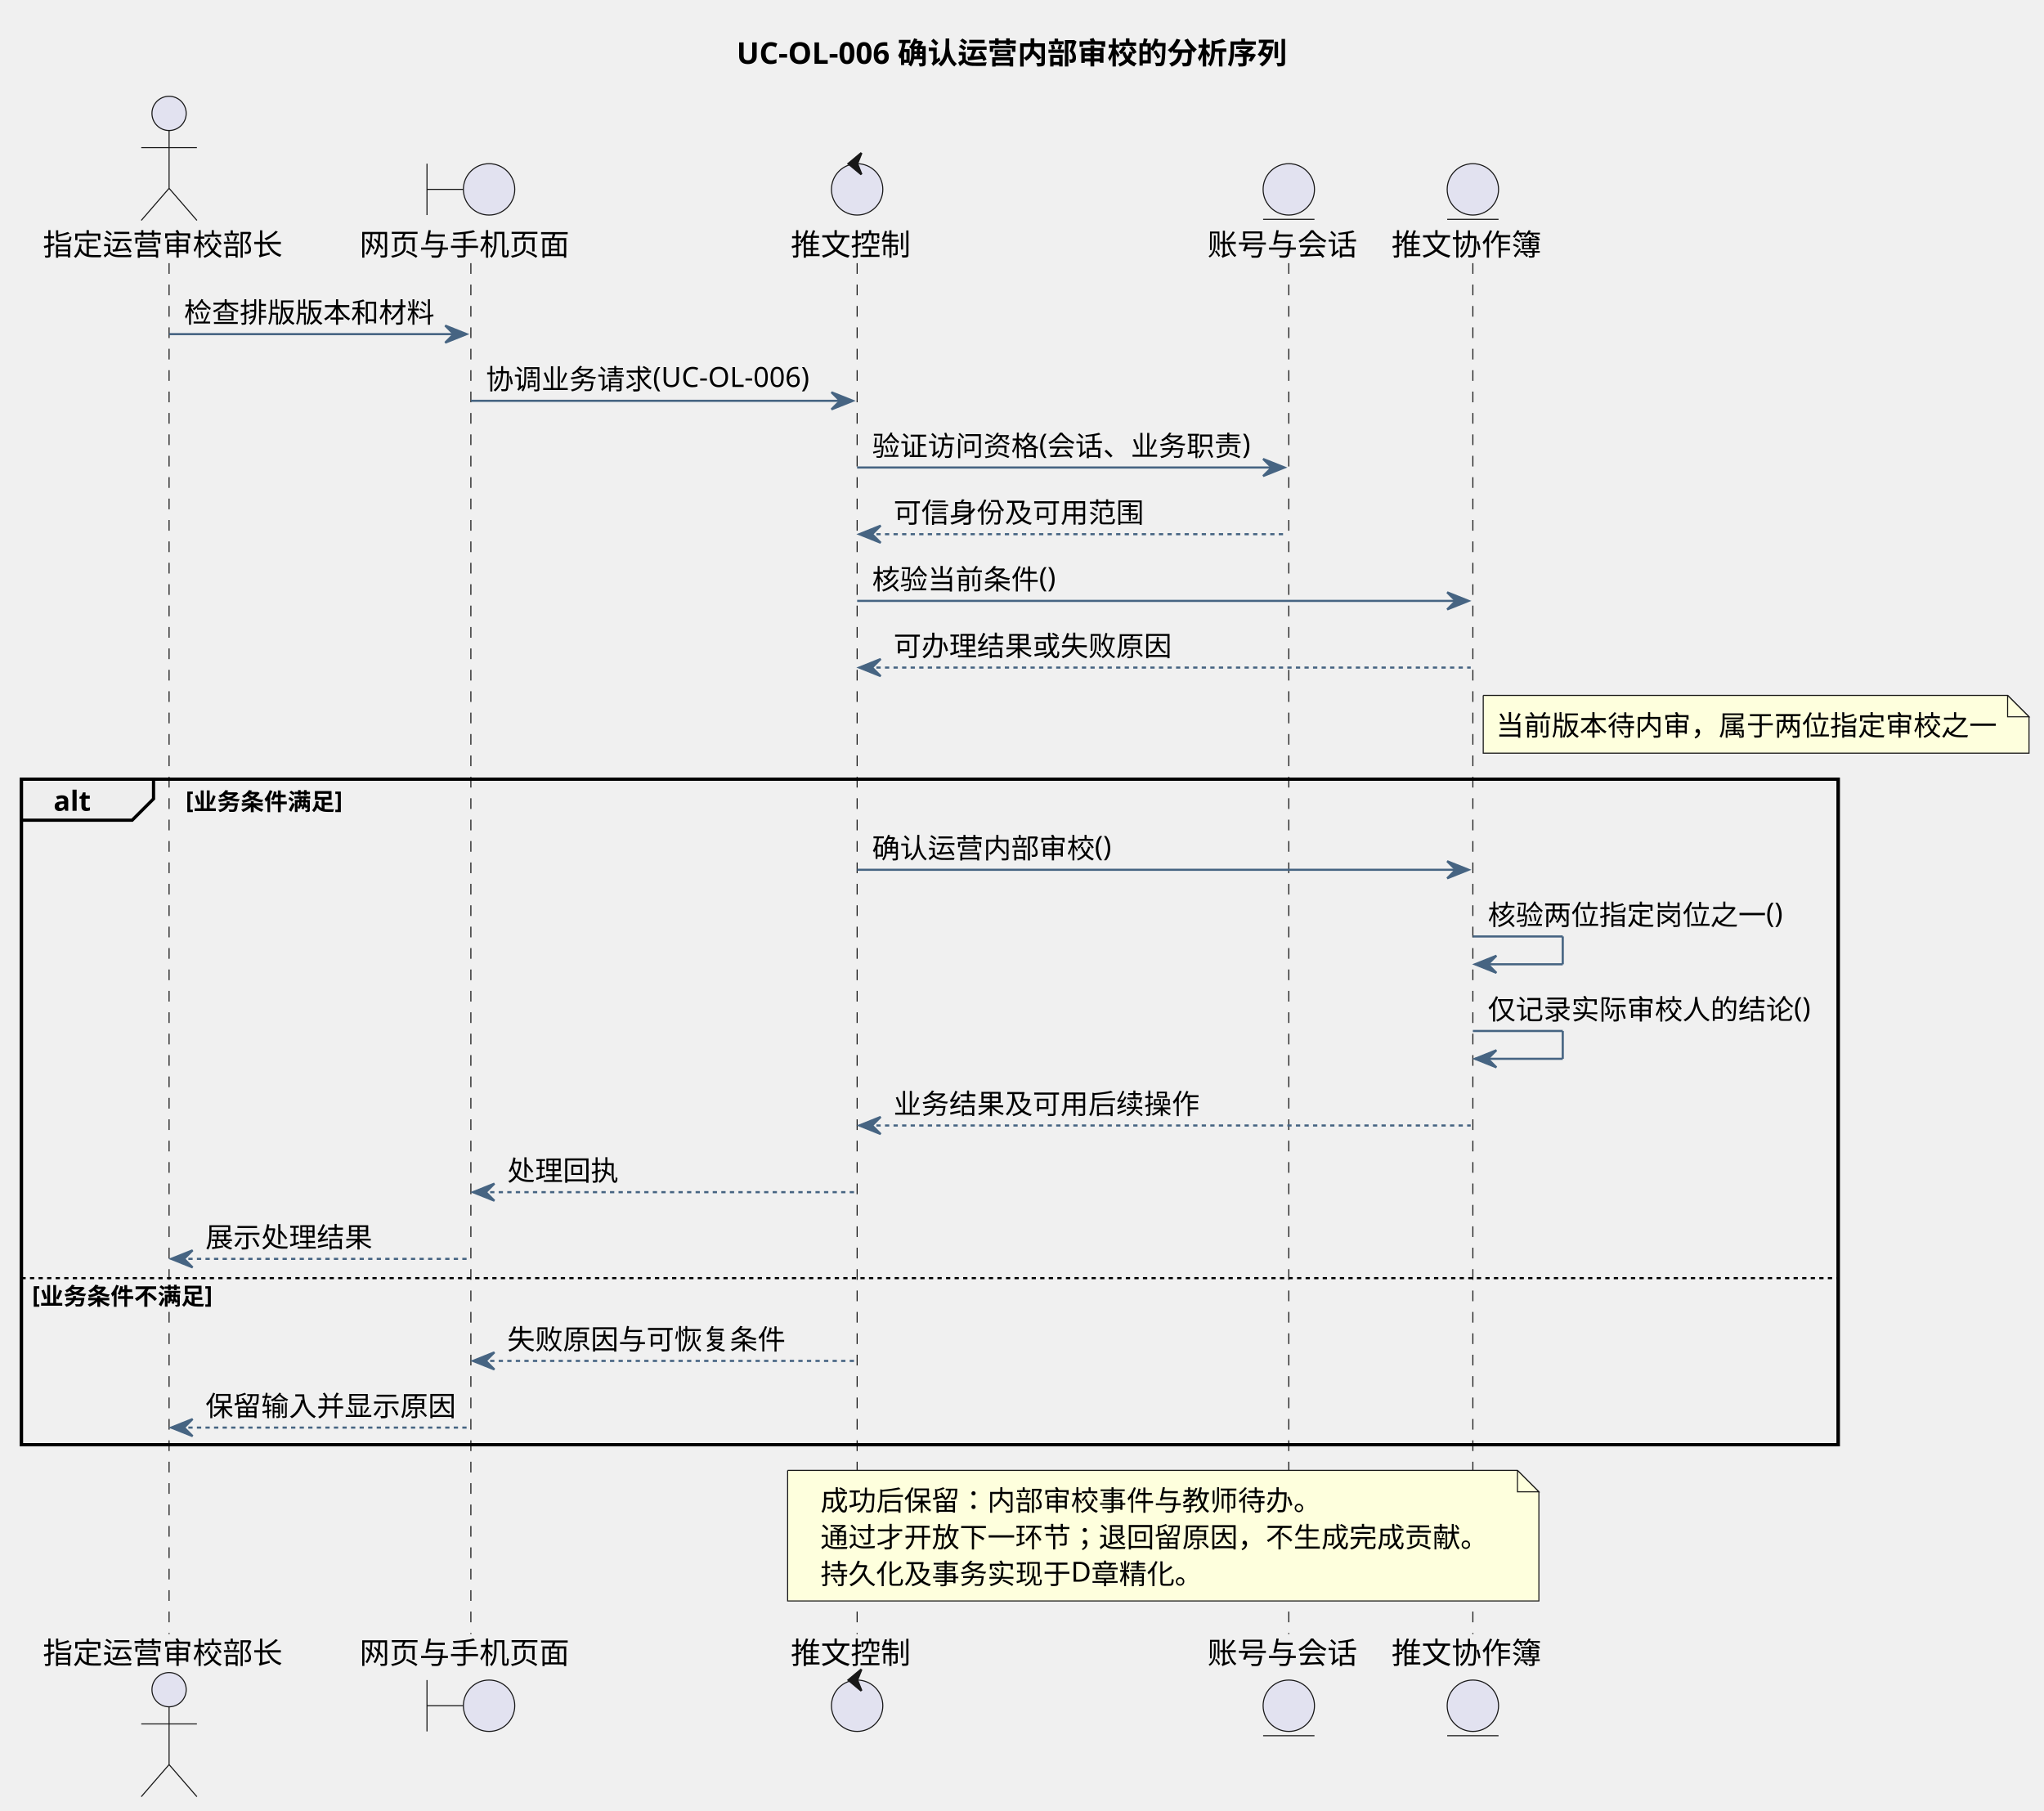
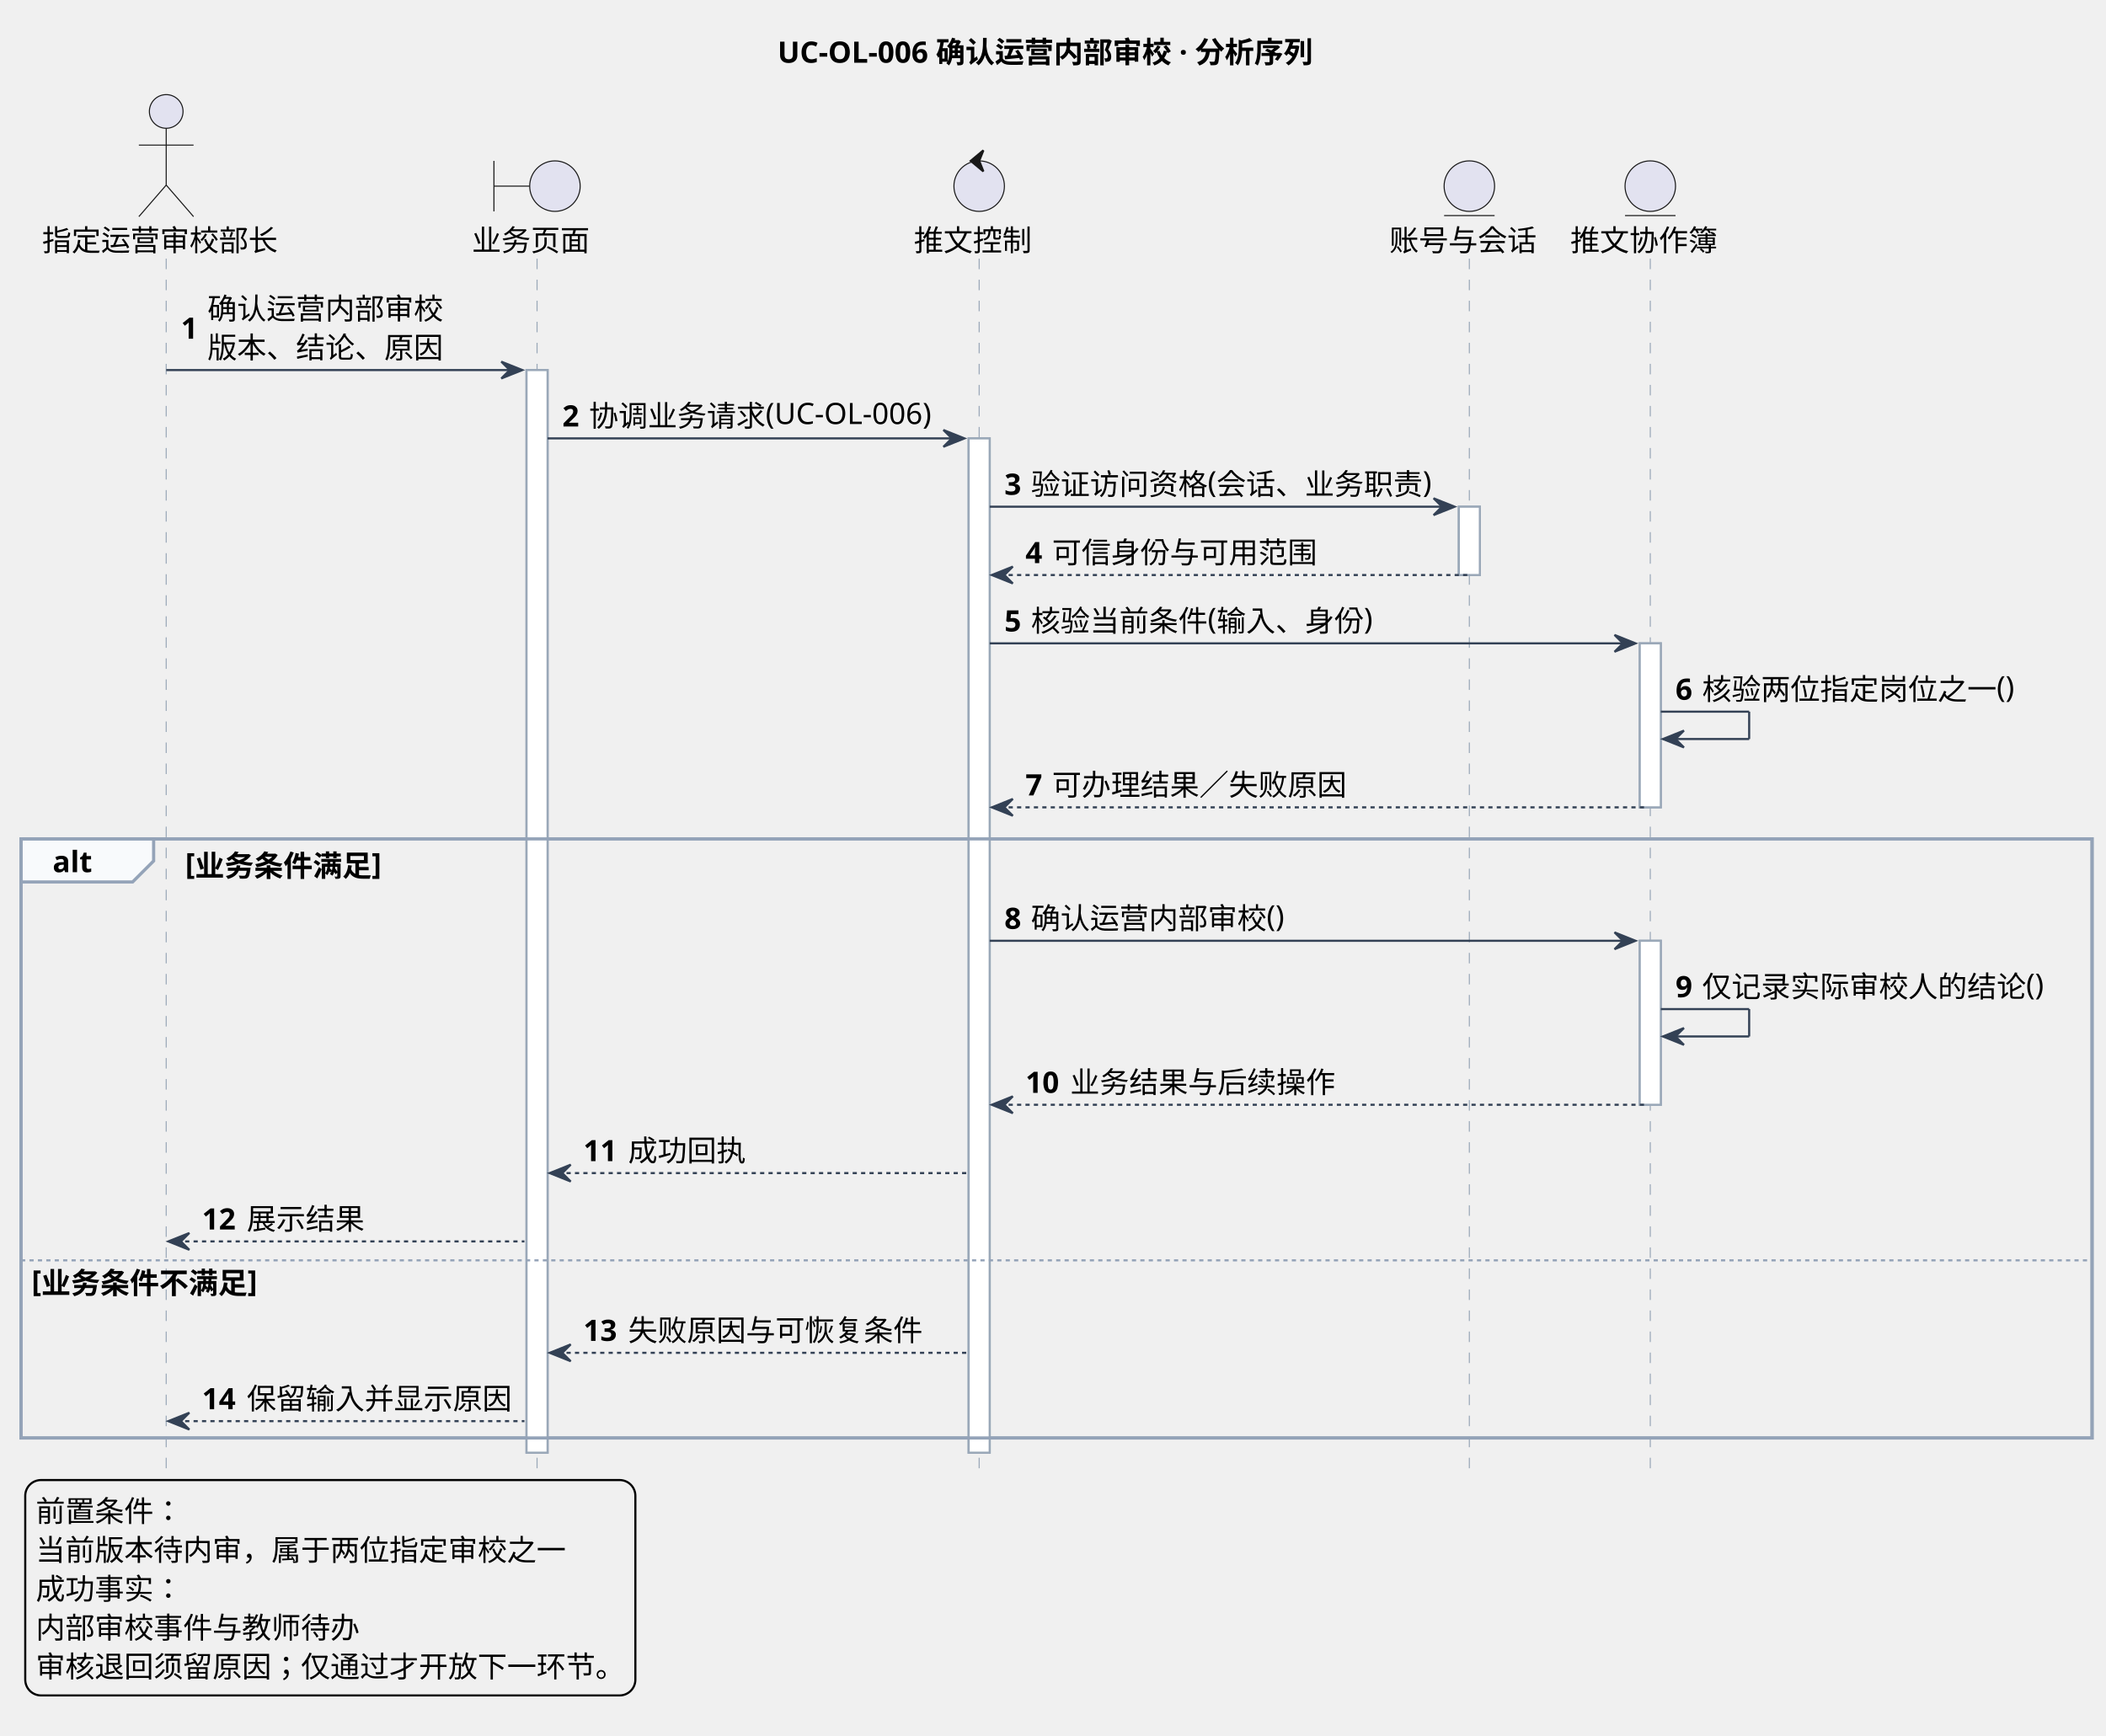
- <svg xmlns="http://www.w3.org/2000/svg" contentStyleType="text/css" height="846px" preserveAspectRatio="none" style="width:955px;height:846px;background:#FFFFFF;" version="1.1" viewBox="0 0 955 846" width="955px" zoomAndPan="magnify">
+ <svg xmlns="http://www.w3.org/2000/svg" contentStyleType="text/css" height="825px" preserveAspectRatio="none" style="width:1001px;height:825px;background:#FFFFFF;" version="1.1" viewBox="0 0 1001 825" width="1001px" zoomAndPan="magnify">
  <defs />
  <g>
-     <text fill="#000000" font-family="Microsoft YaHei" font-size="14" font-weight="bold" lengthAdjust="spacing" textLength="263.703" x="344.148" y="29.814">UC-OL-006 确认运营内部审校的分析序列</text>
-     <rect fill="none" height="310.938" style="stroke:#000000;stroke-width:1.5;" width="848.837" x="10" y="364.059" />
-     <line style="stroke:#181818;stroke-width:0.5;stroke-dasharray:5.0,5.0;" x1="79" x2="79" y1="122.955" y2="763.47" />
-     <line style="stroke:#181818;stroke-width:0.5;stroke-dasharray:5.0,5.0;" x1="220" x2="220" y1="122.955" y2="763.47" />
-     <line style="stroke:#181818;stroke-width:0.5;stroke-dasharray:5.0,5.0;" x1="400.47" x2="400.47" y1="122.955" y2="763.47" />
-     <line style="stroke:#181818;stroke-width:0.5;stroke-dasharray:5.0,5.0;" x1="602.153" x2="602.153" y1="122.955" y2="763.47" />
-     <line style="stroke:#181818;stroke-width:0.5;stroke-dasharray:5.0,5.0;" x1="688.153" x2="688.153" y1="122.955" y2="763.47" />
+     <text fill="#000000" font-family="Microsoft YaHei" font-size="14" font-weight="bold" lengthAdjust="spacing" textLength="264.195" x="369.591" y="29.814">UC-OL-006 确认运营内部审校 · 分析序列</text>
+     <rect fill="#FFFFFF" height="514.641" style="stroke:#9AA8B8;stroke-width:1.0;" width="10" x="250.268" y="175.91" />
+     <rect fill="#FFFFFF" height="482.163" style="stroke:#9AA8B8;stroke-width:1.0;" width="10" x="460.407" y="208.388" />
+     <rect fill="#FFFFFF" height="32.477" style="stroke:#9AA8B8;stroke-width:1.0;" width="10" x="693.393" y="240.865" />
+     <rect fill="#FFFFFF" height="77.955" style="stroke:#9AA8B8;stroke-width:1.0;" width="10" x="779.393" y="305.82" />
+     <rect fill="#FFFFFF" height="77.955" style="stroke:#9AA8B8;stroke-width:1.0;" width="10" x="779.393" y="447.208" />
+     <rect fill="none" height="284.775" style="stroke:#94A3B8;stroke-width:1.5;" width="984.378" x="10" y="398.775" />
+     <line style="stroke:#9AA8B8;stroke-width:0.5;stroke-dasharray:5.0,5.0;" x1="79" x2="79" y1="122.955" y2="700.551" />
+     <line style="stroke:#9AA8B8;stroke-width:0.5;stroke-dasharray:5.0,5.0;" x1="255.268" x2="255.268" y1="122.955" y2="700.551" />
+     <line style="stroke:#9AA8B8;stroke-width:0.5;stroke-dasharray:5.0,5.0;" x1="465.407" x2="465.407" y1="122.955" y2="700.551" />
+     <line style="stroke:#9AA8B8;stroke-width:0.5;stroke-dasharray:5.0,5.0;" x1="698.393" x2="698.393" y1="122.955" y2="700.551" />
+     <line style="stroke:#9AA8B8;stroke-width:0.5;stroke-dasharray:5.0,5.0;" x1="784.393" x2="784.393" y1="122.955" y2="700.551" />
    <text fill="#000000" font-family="Microsoft YaHei" font-size="14" lengthAdjust="spacing" textLength="112" x="20" y="119.291">指定运营审校部长</text>
    <ellipse cx="79" cy="52.977" fill="#E2E2F0" rx="8" ry="8" style="stroke:#181818;stroke-width:0.5;" />
    <path d="M79,60.977 L79,87.978 M66,68.978 L92,68.978 M79,87.978 L66,102.978 M79,87.978 L92,102.978 " fill="none" style="stroke:#181818;stroke-width:0.5;" />
-     <text fill="#000000" font-family="Microsoft YaHei" font-size="14" lengthAdjust="spacing" textLength="112" x="20" y="777.283">指定运营审校部长</text>
-     <ellipse cx="79" cy="789.447" fill="#E2E2F0" rx="8" ry="8" style="stroke:#181818;stroke-width:0.5;" />
-     <path d="M79,797.447 L79,824.447 M66,805.447 L92,805.447 M79,824.447 L66,839.447 M79,824.447 L92,839.447 " fill="none" style="stroke:#181818;stroke-width:0.5;" />
-     <text fill="#000000" font-family="Microsoft YaHei" font-size="14" lengthAdjust="spacing" textLength="98" x="168" y="119.291">网页与手机页面</text>
-     <path d="M199.5,76.478 L199.5,100.478 M199.5,88.478 L216.5,88.478 " fill="none" style="stroke:#181818;stroke-width:0.5;" />
-     <ellipse cx="228.5" cy="88.478" fill="#E2E2F0" rx="12" ry="12" style="stroke:#181818;stroke-width:0.5;" />
-     <text fill="#000000" font-family="Microsoft YaHei" font-size="14" lengthAdjust="spacing" textLength="98" x="168" y="777.283">网页与手机页面</text>
-     <path d="M199.5,784.947 L199.5,808.947 M199.5,796.947 L216.5,796.947 " fill="none" style="stroke:#181818;stroke-width:0.5;" />
-     <ellipse cx="228.5" cy="796.947" fill="#E2E2F0" rx="12" ry="12" style="stroke:#181818;stroke-width:0.5;" />
-     <text fill="#000000" font-family="Microsoft YaHei" font-size="14" lengthAdjust="spacing" textLength="56" x="369.47" y="119.291">推文控制</text>
-     <ellipse cx="400.47" cy="88.478" fill="#E2E2F0" rx="12" ry="12" style="stroke:#181818;stroke-width:0.5;" />
-     <polygon fill="#181818" points="396.47,76.478,402.47,71.478,400.47,76.478,402.47,81.478,396.47,76.478" style="stroke:#181818;stroke-width:1.0;" />
-     <text fill="#000000" font-family="Microsoft YaHei" font-size="14" lengthAdjust="spacing" textLength="56" x="369.47" y="777.283">推文控制</text>
-     <ellipse cx="400.47" cy="796.947" fill="#E2E2F0" rx="12" ry="12" style="stroke:#181818;stroke-width:0.5;" />
-     <polygon fill="#181818" points="396.47,784.947,402.47,779.947,400.47,784.947,402.47,789.947,396.47,784.947" style="stroke:#181818;stroke-width:1.0;" />
-     <text fill="#000000" font-family="Microsoft YaHei" font-size="14" lengthAdjust="spacing" textLength="70" x="564.153" y="119.291">账号与会话</text>
-     <ellipse cx="602.153" cy="88.478" fill="#E2E2F0" rx="12" ry="12" style="stroke:#181818;stroke-width:0.5;" />
-     <line style="stroke:#181818;stroke-width:0.5;" x1="590.153" x2="614.153" y1="102.478" y2="102.478" />
-     <text fill="#000000" font-family="Microsoft YaHei" font-size="14" lengthAdjust="spacing" textLength="70" x="564.153" y="777.283">账号与会话</text>
-     <ellipse cx="602.153" cy="796.947" fill="#E2E2F0" rx="12" ry="12" style="stroke:#181818;stroke-width:0.5;" />
-     <line style="stroke:#181818;stroke-width:0.5;" x1="590.153" x2="614.153" y1="810.947" y2="810.947" />
-     <text fill="#000000" font-family="Microsoft YaHei" font-size="14" lengthAdjust="spacing" textLength="70" x="650.153" y="119.291">推文协作簿</text>
-     <ellipse cx="688.153" cy="88.478" fill="#E2E2F0" rx="12" ry="12" style="stroke:#181818;stroke-width:0.5;" />
-     <line style="stroke:#181818;stroke-width:0.5;" x1="676.153" x2="700.153" y1="102.478" y2="102.478" />
-     <text fill="#000000" font-family="Microsoft YaHei" font-size="14" lengthAdjust="spacing" textLength="70" x="650.153" y="777.283">推文协作簿</text>
-     <ellipse cx="688.153" cy="796.947" fill="#E2E2F0" rx="12" ry="12" style="stroke:#181818;stroke-width:0.5;" />
-     <line style="stroke:#181818;stroke-width:0.5;" x1="676.153" x2="700.153" y1="810.947" y2="810.947" />
-     <polygon fill="#466482" points="208,152.113,218,156.113,208,160.113,212,156.113" style="stroke:#466482;stroke-width:1.0;" />
-     <line style="stroke:#466482;stroke-width:1.0;" x1="79" x2="214" y1="156.113" y2="156.113" />
-     <text fill="#000000" font-family="Microsoft YaHei" font-size="13" lengthAdjust="spacing" textLength="117" x="86" y="150.71">检查排版版本和材料</text>
-     <polygon fill="#466482" points="388.47,183.27,398.47,187.27,388.47,191.27,392.47,187.27" style="stroke:#466482;stroke-width:1.0;" />
-     <line style="stroke:#466482;stroke-width:1.0;" x1="220" x2="394.47" y1="187.27" y2="187.27" />
-     <text fill="#000000" font-family="Microsoft YaHei" font-size="13" lengthAdjust="spacing" textLength="156.47" x="227" y="181.868">协调业务请求(UC-OL-006)</text>
-     <polygon fill="#466482" points="590.153,214.428,600.153,218.428,590.153,222.428,594.153,218.428" style="stroke:#466482;stroke-width:1.0;" />
-     <line style="stroke:#466482;stroke-width:1.0;" x1="400.47" x2="596.153" y1="218.428" y2="218.428" />
-     <text fill="#000000" font-family="Microsoft YaHei" font-size="13" lengthAdjust="spacing" textLength="177.684" x="407.47" y="213.026">验证访问资格(会话、业务职责)</text>
-     <polygon fill="#466482" points="411.47,245.586,401.47,249.586,411.47,253.586,407.47,249.586" style="stroke:#466482;stroke-width:1.0;" />
-     <line style="stroke:#466482;stroke-width:1.0;stroke-dasharray:2.0,2.0;" x1="405.47" x2="601.153" y1="249.586" y2="249.586" />
-     <text fill="#000000" font-family="Microsoft YaHei" font-size="13" lengthAdjust="spacing" textLength="117" x="417.47" y="244.184">可信身份及可用范围</text>
-     <polygon fill="#466482" points="676.153,276.744,686.153,280.744,676.153,284.744,680.153,280.744" style="stroke:#466482;stroke-width:1.0;" />
-     <line style="stroke:#466482;stroke-width:1.0;" x1="400.47" x2="682.153" y1="280.744" y2="280.744" />
-     <text fill="#000000" font-family="Microsoft YaHei" font-size="13" lengthAdjust="spacing" textLength="86.684" x="407.47" y="275.341">核验当前条件()</text>
-     <polygon fill="#466482" points="411.47,307.901,401.47,311.901,411.47,315.901,407.47,311.901" style="stroke:#466482;stroke-width:1.0;" />
-     <line style="stroke:#466482;stroke-width:1.0;stroke-dasharray:2.0,2.0;" x1="405.47" x2="687.153" y1="311.901" y2="311.901" />
-     <text fill="#000000" font-family="Microsoft YaHei" font-size="13" lengthAdjust="spacing" textLength="130" x="417.47" y="306.499">可办理结果或失败原因</text>
-     <path d="M693,324.901 L693,351.901 L948,351.901 L948,334.901 L938,324.901 L693,324.901 " fill="#FEFFDD" style="stroke:#181818;stroke-width:0.5;" />
-     <path d="M938,324.901 L938,334.901 L948,334.901 L938,324.901 " fill="#FEFFDD" style="stroke:#181818;stroke-width:0.5;" />
-     <text fill="#000000" font-family="Microsoft YaHei" font-size="13" lengthAdjust="spacing" textLength="234" x="699" y="343.657">当前版本待内审，属于两位指定审校之一</text>
-     <path d="M10,364.059 L71.739,364.059 L71.739,373.217 L61.739,383.217 L10,383.217 L10,364.059 " fill="#EEEEEE" style="stroke:#000000;stroke-width:1.5;" />
-     <rect fill="none" height="310.938" style="stroke:#000000;stroke-width:1.5;" width="848.837" x="10" y="364.059" />
-     <text fill="#000000" font-family="Microsoft YaHei" font-size="13" font-weight="bold" lengthAdjust="spacing" textLength="16.739" x="25" y="378.815">alt</text>
-     <text fill="#000000" font-family="Microsoft YaHei" font-size="11" font-weight="bold" lengthAdjust="spacing" textLength="74.572" x="86.739" y="377.698">[业务条件满足]</text>
-     <polygon fill="#466482" points="676.153,402.375,686.153,406.375,676.153,410.375,680.153,406.375" style="stroke:#466482;stroke-width:1.0;" />
-     <line style="stroke:#466482;stroke-width:1.0;" x1="400.47" x2="682.153" y1="406.375" y2="406.375" />
-     <text fill="#000000" font-family="Microsoft YaHei" font-size="13" lengthAdjust="spacing" textLength="112.684" x="407.47" y="400.972">确认运营内部审校()</text>
-     <line style="stroke:#466482;stroke-width:1.0;" x1="688.153" x2="730.153" y1="437.532" y2="437.532" />
-     <line style="stroke:#466482;stroke-width:1.0;" x1="730.153" x2="730.153" y1="437.532" y2="450.532" />
-     <line style="stroke:#466482;stroke-width:1.0;" x1="689.153" x2="730.153" y1="450.532" y2="450.532" />
-     <polygon fill="#466482" points="699.153,446.532,689.153,450.532,699.153,454.532,695.153,450.532" style="stroke:#466482;stroke-width:1.0;" />
-     <text fill="#000000" font-family="Microsoft YaHei" font-size="13" lengthAdjust="spacing" textLength="138.684" x="695.153" y="432.13">核验两位指定岗位之一()</text>
-     <line style="stroke:#466482;stroke-width:1.0;" x1="688.153" x2="730.153" y1="481.69" y2="481.69" />
-     <line style="stroke:#466482;stroke-width:1.0;" x1="730.153" x2="730.153" y1="481.69" y2="494.69" />
-     <line style="stroke:#466482;stroke-width:1.0;" x1="689.153" x2="730.153" y1="494.69" y2="494.69" />
-     <polygon fill="#466482" points="699.153,490.69,689.153,494.69,699.153,498.69,695.153,494.69" style="stroke:#466482;stroke-width:1.0;" />
-     <text fill="#000000" font-family="Microsoft YaHei" font-size="13" lengthAdjust="spacing" textLength="151.684" x="695.153" y="476.288">仅记录实际审校人的结论()</text>
-     <polygon fill="#466482" points="411.47,521.848,401.47,525.848,411.47,529.848,407.47,525.848" style="stroke:#466482;stroke-width:1.0;" />
-     <line style="stroke:#466482;stroke-width:1.0;stroke-dasharray:2.0,2.0;" x1="405.47" x2="687.153" y1="525.848" y2="525.848" />
-     <text fill="#000000" font-family="Microsoft YaHei" font-size="13" lengthAdjust="spacing" textLength="143" x="417.47" y="520.445">业务结果及可用后续操作</text>
-     <polygon fill="#466482" points="231,553.005,221,557.005,231,561.005,227,557.005" style="stroke:#466482;stroke-width:1.0;" />
-     <line style="stroke:#466482;stroke-width:1.0;stroke-dasharray:2.0,2.0;" x1="225" x2="399.47" y1="557.005" y2="557.005" />
-     <text fill="#000000" font-family="Microsoft YaHei" font-size="13" lengthAdjust="spacing" textLength="52" x="237" y="551.603">处理回执</text>
-     <polygon fill="#466482" points="90,584.163,80,588.163,90,592.163,86,588.163" style="stroke:#466482;stroke-width:1.0;" />
-     <line style="stroke:#466482;stroke-width:1.0;stroke-dasharray:2.0,2.0;" x1="84" x2="219" y1="588.163" y2="588.163" />
-     <text fill="#000000" font-family="Microsoft YaHei" font-size="13" lengthAdjust="spacing" textLength="78" x="96" y="582.761">展示处理结果</text>
-     <line style="stroke:#000000;stroke-width:1.0;stroke-dasharray:2.0,2.0;" x1="10" x2="858.837" y1="597.163" y2="597.163" />
-     <text fill="#000000" font-family="Microsoft YaHei" font-size="11" font-weight="bold" lengthAdjust="spacing" textLength="85.572" x="15" y="608.802">[业务条件不满足]</text>
-     <polygon fill="#466482" points="231,631.839,221,635.839,231,639.839,227,635.839" style="stroke:#466482;stroke-width:1.0;" />
-     <line style="stroke:#466482;stroke-width:1.0;stroke-dasharray:2.0,2.0;" x1="225" x2="399.47" y1="635.839" y2="635.839" />
-     <text fill="#000000" font-family="Microsoft YaHei" font-size="13" lengthAdjust="spacing" textLength="130" x="237" y="630.437">失败原因与可恢复条件</text>
-     <polygon fill="#466482" points="90,662.997,80,666.997,90,670.997,86,666.997" style="stroke:#466482;stroke-width:1.0;" />
-     <line style="stroke:#466482;stroke-width:1.0;stroke-dasharray:2.0,2.0;" x1="84" x2="219" y1="666.997" y2="666.997" />
-     <text fill="#000000" font-family="Microsoft YaHei" font-size="13" lengthAdjust="spacing" textLength="117" x="96" y="661.594">保留输入并显示原因</text>
-     <path d="M368,686.997 L368,747.997 L719,747.997 L719,696.997 L709,686.997 L368,686.997 " fill="#FEFFDD" style="stroke:#181818;stroke-width:0.5;" />
-     <path d="M709,686.997 L709,696.997 L719,696.997 L709,686.997 " fill="#FEFFDD" style="stroke:#181818;stroke-width:0.5;" />
-     <text fill="#000000" font-family="Microsoft YaHei" font-size="13" lengthAdjust="spacing" textLength="234" x="383.342" y="705.752">成功后保留：内部审校事件与教师待办。</text>
-     <text fill="#000000" font-family="Microsoft YaHei" font-size="13" lengthAdjust="spacing" textLength="312" x="383.342" y="722.91">通过才开放下一环节；退回留原因，不生成完成贡献。</text>
-     <text fill="#000000" font-family="Microsoft YaHei" font-size="13" lengthAdjust="spacing" textLength="178.902" x="383.342" y="740.067">持久化及事务实现于D章精化。</text>
+     <text fill="#000000" font-family="Microsoft YaHei" font-size="14" lengthAdjust="spacing" textLength="56" x="224.268" y="119.291">业务页面</text>
+     <path d="M234.768,76.478 L234.768,100.478 M234.768,88.478 L251.768,88.478 " fill="none" style="stroke:#181818;stroke-width:0.5;" />
+     <ellipse cx="263.768" cy="88.478" fill="#E2E2F0" rx="12" ry="12" style="stroke:#181818;stroke-width:0.5;" />
+     <text fill="#000000" font-family="Microsoft YaHei" font-size="14" lengthAdjust="spacing" textLength="56" x="434.407" y="119.291">推文控制</text>
+     <ellipse cx="465.407" cy="88.478" fill="#E2E2F0" rx="12" ry="12" style="stroke:#181818;stroke-width:0.5;" />
+     <polygon fill="#181818" points="461.407,76.478,467.407,71.478,465.407,76.478,467.407,81.478,461.407,76.478" style="stroke:#181818;stroke-width:1.0;" />
+     <text fill="#000000" font-family="Microsoft YaHei" font-size="14" lengthAdjust="spacing" textLength="70" x="660.393" y="119.291">账号与会话</text>
+     <ellipse cx="698.393" cy="88.478" fill="#E2E2F0" rx="12" ry="12" style="stroke:#181818;stroke-width:0.5;" />
+     <line style="stroke:#181818;stroke-width:0.5;" x1="686.393" x2="710.393" y1="102.478" y2="102.478" />
+     <text fill="#000000" font-family="Microsoft YaHei" font-size="14" lengthAdjust="spacing" textLength="70" x="746.393" y="119.291">推文协作簿</text>
+     <ellipse cx="784.393" cy="88.478" fill="#E2E2F0" rx="12" ry="12" style="stroke:#181818;stroke-width:0.5;" />
+     <line style="stroke:#181818;stroke-width:0.5;" x1="772.393" x2="796.393" y1="102.478" y2="102.478" />
+     <rect fill="#FFFFFF" height="514.641" style="stroke:#9AA8B8;stroke-width:1.0;" width="10" x="250.268" y="175.91" />
+     <rect fill="#FFFFFF" height="482.163" style="stroke:#9AA8B8;stroke-width:1.0;" width="10" x="460.407" y="208.388" />
+     <rect fill="#FFFFFF" height="32.477" style="stroke:#9AA8B8;stroke-width:1.0;" width="10" x="693.393" y="240.865" />
+     <rect fill="#FFFFFF" height="77.955" style="stroke:#9AA8B8;stroke-width:1.0;" width="10" x="779.393" y="305.82" />
+     <rect fill="#FFFFFF" height="77.955" style="stroke:#9AA8B8;stroke-width:1.0;" width="10" x="779.393" y="447.208" />
+     <polygon fill="#334155" points="238.268,171.91,248.268,175.91,238.268,179.91,242.268,175.91" style="stroke:#334155;stroke-width:1.0;" />
+     <line style="stroke:#334155;stroke-width:1.0;" x1="79" x2="244.268" y1="175.91" y2="175.91" />
+     <text fill="#000000" font-family="Microsoft YaHei" font-size="14" font-weight="bold" lengthAdjust="spacing" textLength="8.634" x="86" y="161.007">1</text>
+     <text fill="#000000" font-family="Microsoft YaHei" font-size="14" lengthAdjust="spacing" textLength="112" x="98.634" y="151.769">确认运营内部审校</text>
+     <text fill="#000000" font-family="Microsoft YaHei" font-size="14" lengthAdjust="spacing" textLength="112" x="98.634" y="170.246">版本、结论、原因</text>
+     <polygon fill="#334155" points="448.407,204.388,458.407,208.388,448.407,212.388,452.407,208.388" style="stroke:#334155;stroke-width:1.0;" />
+     <line style="stroke:#334155;stroke-width:1.0;" x1="260.268" x2="454.407" y1="208.388" y2="208.388" />
+     <text fill="#000000" font-family="Microsoft YaHei" font-size="14" font-weight="bold" lengthAdjust="spacing" textLength="8.634" x="267.268" y="202.724">2</text>
+     <text fill="#000000" font-family="Microsoft YaHei" font-size="14" lengthAdjust="spacing" textLength="168.506" x="279.901" y="202.724">协调业务请求(UC-OL-006)</text>
+     <polygon fill="#334155" points="681.393,236.865,691.393,240.865,681.393,244.865,685.393,240.865" style="stroke:#334155;stroke-width:1.0;" />
+     <line style="stroke:#334155;stroke-width:1.0;" x1="470.407" x2="687.393" y1="240.865" y2="240.865" />
+     <text fill="#000000" font-family="Microsoft YaHei" font-size="14" font-weight="bold" lengthAdjust="spacing" textLength="8.634" x="477.407" y="235.201">3</text>
+     <text fill="#000000" font-family="Microsoft YaHei" font-size="14" lengthAdjust="spacing" textLength="191.352" x="490.041" y="235.201">验证访问资格(会话、业务职责)</text>
+     <polygon fill="#334155" points="481.407,269.343,471.407,273.343,481.407,277.343,477.407,273.343" style="stroke:#334155;stroke-width:1.0;" />
+     <line style="stroke:#334155;stroke-width:1.0;stroke-dasharray:2.0,2.0;" x1="475.407" x2="697.393" y1="273.343" y2="273.343" />
+     <text fill="#000000" font-family="Microsoft YaHei" font-size="14" font-weight="bold" lengthAdjust="spacing" textLength="8.634" x="487.407" y="267.679">4</text>
+     <text fill="#000000" font-family="Microsoft YaHei" font-size="14" lengthAdjust="spacing" textLength="126" x="500.041" y="267.679">可信身份与可用范围</text>
+     <polygon fill="#334155" points="767.393,301.82,777.393,305.82,767.393,309.82,771.393,305.82" style="stroke:#334155;stroke-width:1.0;" />
+     <line style="stroke:#334155;stroke-width:1.0;" x1="470.407" x2="773.393" y1="305.82" y2="305.82" />
+     <text fill="#000000" font-family="Microsoft YaHei" font-size="14" font-weight="bold" lengthAdjust="spacing" textLength="8.634" x="477.407" y="300.156">5</text>
+     <text fill="#000000" font-family="Microsoft YaHei" font-size="14" lengthAdjust="spacing" textLength="163.352" x="490.041" y="300.156">核验当前条件(输入、身份)</text>
+     <line style="stroke:#334155;stroke-width:1.0;" x1="789.393" x2="831.393" y1="338.298" y2="338.298" />
+     <line style="stroke:#334155;stroke-width:1.0;" x1="831.393" x2="831.393" y1="338.298" y2="351.298" />
+     <line style="stroke:#334155;stroke-width:1.0;" x1="790.393" x2="831.393" y1="351.298" y2="351.298" />
+     <polygon fill="#334155" points="800.393,347.298,790.393,351.298,800.393,355.298,796.393,351.298" style="stroke:#334155;stroke-width:1.0;" />
+     <text fill="#000000" font-family="Microsoft YaHei" font-size="14" font-weight="bold" lengthAdjust="spacing" textLength="8.634" x="796.393" y="332.634">6</text>
+     <text fill="#000000" font-family="Microsoft YaHei" font-size="14" lengthAdjust="spacing" textLength="149.352" x="809.026" y="332.634">核验两位指定岗位之一()</text>
+     <polygon fill="#334155" points="481.407,379.775,471.407,383.775,481.407,387.775,477.407,383.775" style="stroke:#334155;stroke-width:1.0;" />
+     <line style="stroke:#334155;stroke-width:1.0;stroke-dasharray:2.0,2.0;" x1="475.407" x2="783.393" y1="383.775" y2="383.775" />
+     <text fill="#000000" font-family="Microsoft YaHei" font-size="14" font-weight="bold" lengthAdjust="spacing" textLength="8.634" x="487.407" y="378.111">7</text>
+     <text fill="#000000" font-family="Microsoft YaHei" font-size="14" lengthAdjust="spacing" textLength="140" x="500.041" y="378.111">可办理结果／失败原因</text>
+     <path d="M10,398.775 L73.026,398.775 L73.026,409.253 L63.026,419.253 L10,419.253 L10,398.775 " fill="#F8FAFC" style="stroke:#94A3B8;stroke-width:1.5;" />
+     <rect fill="none" height="284.775" style="stroke:#94A3B8;stroke-width:1.5;" width="984.378" x="10" y="398.775" />
+     <text fill="#000000" font-family="Microsoft YaHei" font-size="14" font-weight="bold" lengthAdjust="spacing" textLength="18.026" x="25" y="414.589">alt</text>
+     <text fill="#000000" font-family="Microsoft YaHei" font-size="14" font-weight="bold" lengthAdjust="spacing" textLength="94.91" x="88.026" y="415.589">[业务条件满足]</text>
+     <polygon fill="#334155" points="767.393,443.208,777.393,447.208,767.393,451.208,771.393,447.208" style="stroke:#334155;stroke-width:1.0;" />
+     <line style="stroke:#334155;stroke-width:1.0;" x1="470.407" x2="773.393" y1="447.208" y2="447.208" />
+     <text fill="#000000" font-family="Microsoft YaHei" font-size="14" font-weight="bold" lengthAdjust="spacing" textLength="8.634" x="477.407" y="441.544">8</text>
+     <text fill="#000000" font-family="Microsoft YaHei" font-size="14" lengthAdjust="spacing" textLength="121.352" x="490.041" y="441.544">确认运营内部审校()</text>
+     <line style="stroke:#334155;stroke-width:1.0;" x1="789.393" x2="831.393" y1="479.685" y2="479.685" />
+     <line style="stroke:#334155;stroke-width:1.0;" x1="831.393" x2="831.393" y1="479.685" y2="492.685" />
+     <line style="stroke:#334155;stroke-width:1.0;" x1="790.393" x2="831.393" y1="492.685" y2="492.685" />
+     <polygon fill="#334155" points="800.393,488.685,790.393,492.685,800.393,496.685,796.393,492.685" style="stroke:#334155;stroke-width:1.0;" />
+     <text fill="#000000" font-family="Microsoft YaHei" font-size="14" font-weight="bold" lengthAdjust="spacing" textLength="8.634" x="796.393" y="474.022">9</text>
+     <text fill="#000000" font-family="Microsoft YaHei" font-size="14" lengthAdjust="spacing" textLength="163.352" x="809.026" y="474.022">仅记录实际审校人的结论()</text>
+     <polygon fill="#334155" points="481.407,521.163,471.407,525.163,481.407,529.163,477.407,525.163" style="stroke:#334155;stroke-width:1.0;" />
+     <line style="stroke:#334155;stroke-width:1.0;stroke-dasharray:2.0,2.0;" x1="475.407" x2="783.393" y1="525.163" y2="525.163" />
+     <text fill="#000000" font-family="Microsoft YaHei" font-size="14" font-weight="bold" lengthAdjust="spacing" textLength="17.268" x="487.407" y="519.499">10</text>
+     <text fill="#000000" font-family="Microsoft YaHei" font-size="14" lengthAdjust="spacing" textLength="126" x="508.675" y="519.499">业务结果与后续操作</text>
+     <polygon fill="#334155" points="271.268,553.641,261.268,557.641,271.268,561.641,267.268,557.641" style="stroke:#334155;stroke-width:1.0;" />
+     <line style="stroke:#334155;stroke-width:1.0;stroke-dasharray:2.0,2.0;" x1="265.268" x2="459.407" y1="557.641" y2="557.641" />
+     <text fill="#000000" font-family="Microsoft YaHei" font-size="14" font-weight="bold" lengthAdjust="spacing" textLength="17.268" x="277.268" y="551.977">11</text>
+     <text fill="#000000" font-family="Microsoft YaHei" font-size="14" lengthAdjust="spacing" textLength="56" x="298.535" y="551.977">成功回执</text>
+     <polygon fill="#334155" points="90,586.118,80,590.118,90,594.118,86,590.118" style="stroke:#334155;stroke-width:1.0;" />
+     <line style="stroke:#334155;stroke-width:1.0;stroke-dasharray:2.0,2.0;" x1="84" x2="249.268" y1="590.118" y2="590.118" />
+     <text fill="#000000" font-family="Microsoft YaHei" font-size="14" font-weight="bold" lengthAdjust="spacing" textLength="17.268" x="96" y="584.454">12</text>
+     <text fill="#000000" font-family="Microsoft YaHei" font-size="14" lengthAdjust="spacing" textLength="56" x="117.268" y="584.454">展示结果</text>
+     <line style="stroke:#94A3B8;stroke-width:1.0;stroke-dasharray:2.0,2.0;" x1="10" x2="994.378" y1="599.118" y2="599.118" />
+     <text fill="#000000" font-family="Microsoft YaHei" font-size="14" font-weight="bold" lengthAdjust="spacing" textLength="108.91" x="15" y="613.932">[业务条件不满足]</text>
+     <polygon fill="#334155" points="271.268,639.073,261.268,643.073,271.268,647.073,267.268,643.073" style="stroke:#334155;stroke-width:1.0;" />
+     <line style="stroke:#334155;stroke-width:1.0;stroke-dasharray:2.0,2.0;" x1="265.268" x2="459.407" y1="643.073" y2="643.073" />
+     <text fill="#000000" font-family="Microsoft YaHei" font-size="14" font-weight="bold" lengthAdjust="spacing" textLength="17.268" x="277.268" y="637.409">13</text>
+     <text fill="#000000" font-family="Microsoft YaHei" font-size="14" lengthAdjust="spacing" textLength="140" x="298.535" y="637.409">失败原因与可恢复条件</text>
+     <polygon fill="#334155" points="90,671.551,80,675.551,90,679.551,86,675.551" style="stroke:#334155;stroke-width:1.0;" />
+     <line style="stroke:#334155;stroke-width:1.0;stroke-dasharray:2.0,2.0;" x1="84" x2="249.268" y1="675.551" y2="675.551" />
+     <text fill="#000000" font-family="Microsoft YaHei" font-size="14" font-weight="bold" lengthAdjust="spacing" textLength="17.268" x="96" y="669.887">14</text>
+     <text fill="#000000" font-family="Microsoft YaHei" font-size="14" lengthAdjust="spacing" textLength="126" x="117.268" y="669.887">保留输入并显示原因</text>
+     <rect fill="none" height="102.388" id="_legend" rx="7.5" ry="7.5" style="stroke:#000000;stroke-width:1.0;" width="290" x="12" y="703.551" />
+     <text fill="#000000" font-family="Microsoft YaHei" font-size="14" lengthAdjust="spacing" textLength="70" x="17" y="723.364">前置条件：</text>
+     <text fill="#000000" font-family="Microsoft YaHei" font-size="14" lengthAdjust="spacing" textLength="252" x="17" y="741.842">当前版本待内审，属于两位指定审校之一</text>
+     <text fill="#000000" font-family="Microsoft YaHei" font-size="14" lengthAdjust="spacing" textLength="70" x="17" y="760.319">成功事实：</text>
+     <text fill="#000000" font-family="Microsoft YaHei" font-size="14" lengthAdjust="spacing" textLength="154" x="17" y="778.797">内部审校事件与教师待办</text>
+     <text fill="#000000" font-family="Microsoft YaHei" font-size="14" lengthAdjust="spacing" textLength="280" x="17" y="797.274">审核退回须留原因；仅通过才开放下一环节。</text>
  </g>
</svg>
